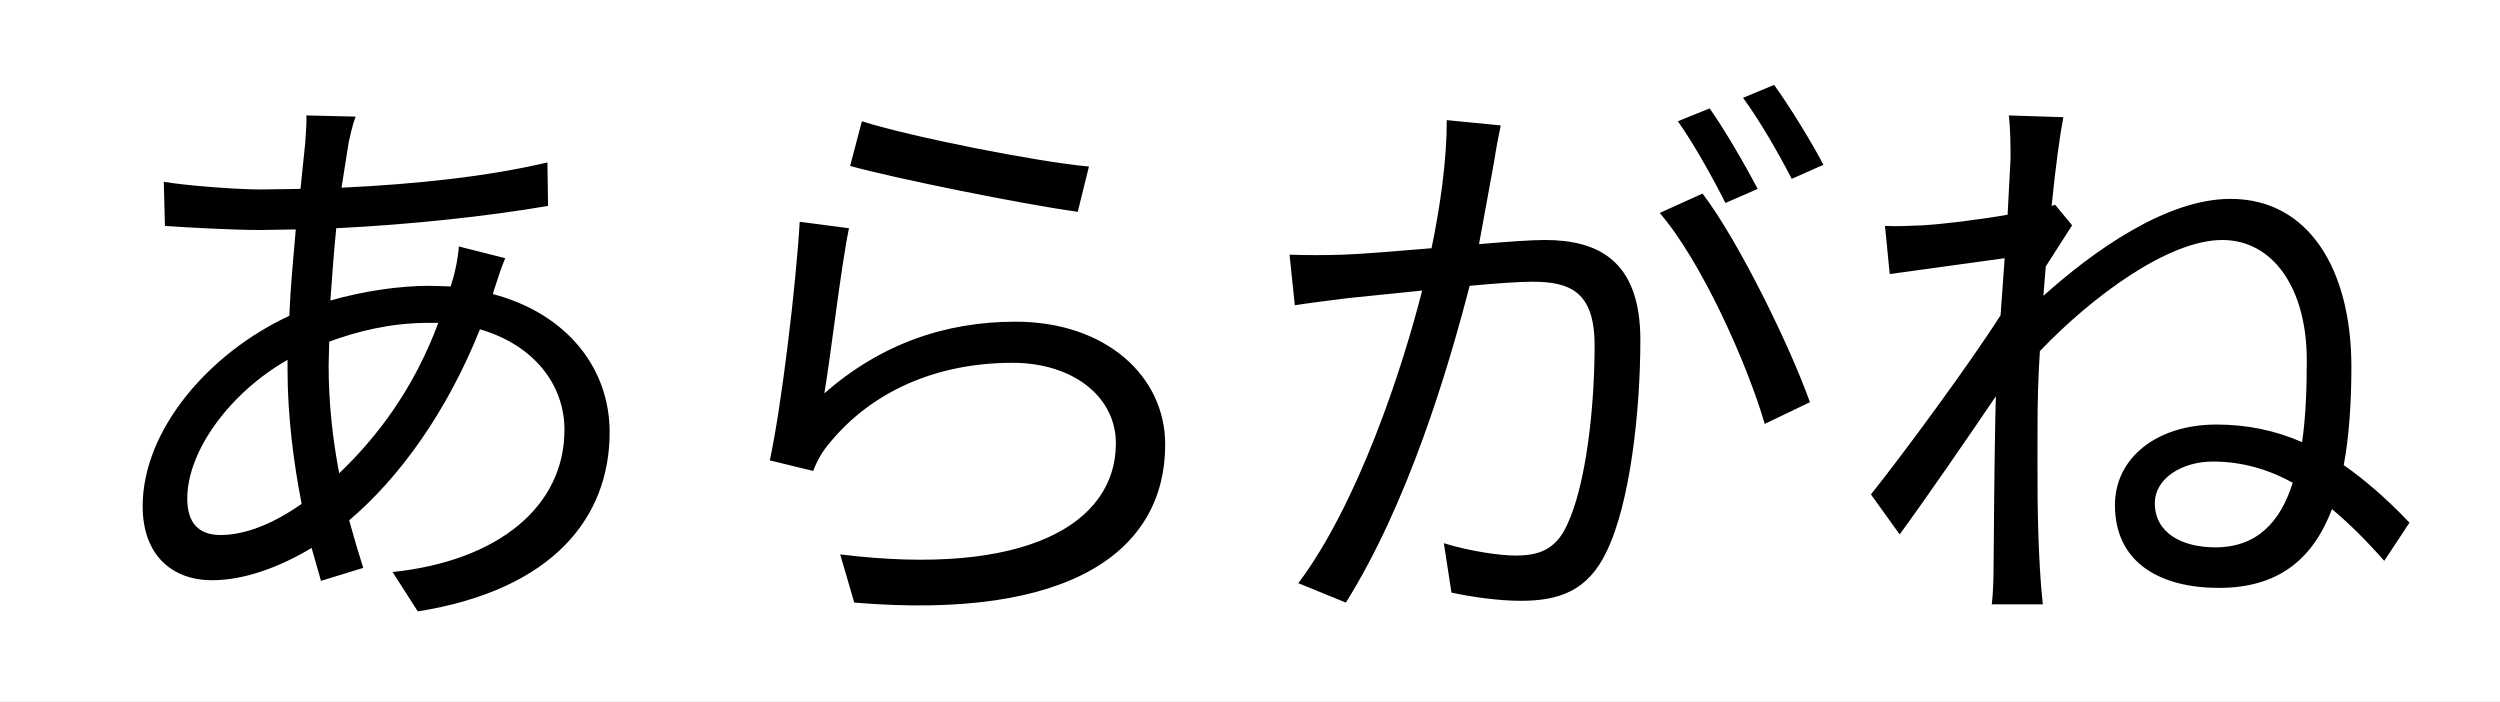
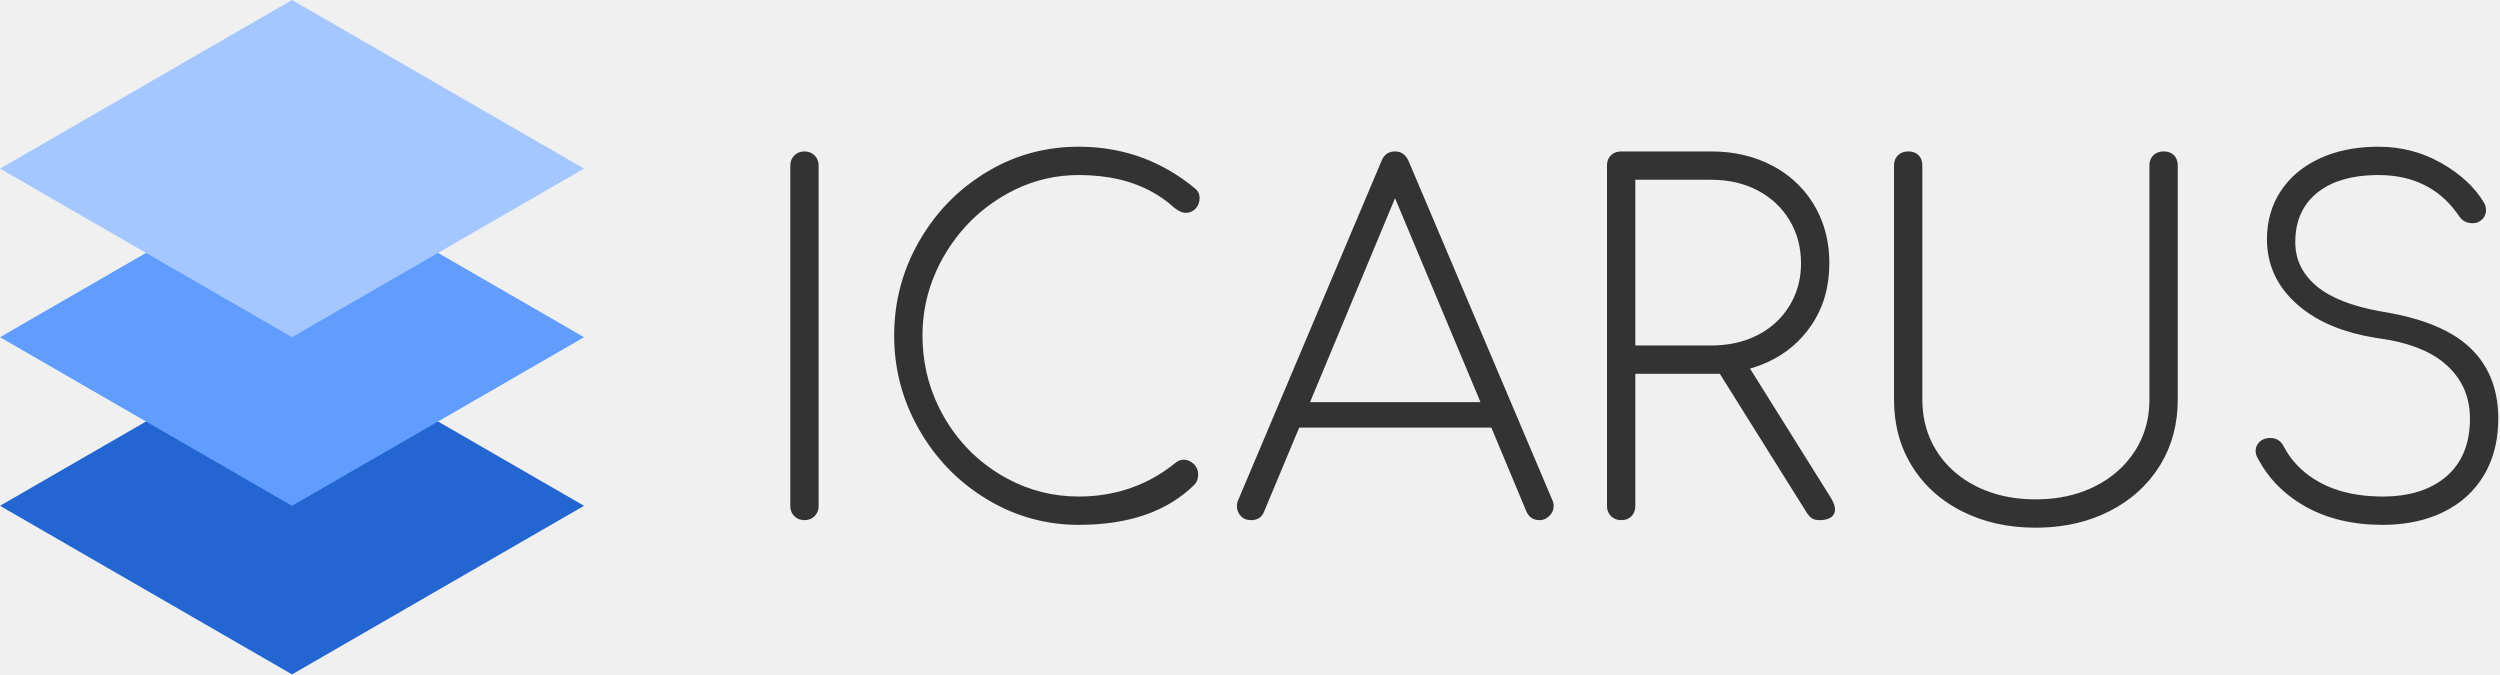
- <svg xmlns="http://www.w3.org/2000/svg" width="945" height="265" overflow="hidden">
-   <defs>
-     <clipPath id="clip0">
-       <rect x="0" y="0" width="945" height="265" />
-     </clipPath>
-   </defs>
-   <g clip-path="url(#clip0)">
-     <rect x="0" y="0" width="945" height="265.454" fill="#FFFFFF" />
-     <text font-family="HGGyoshotai,HGGyoshotai_MSFontService,sans-serif" font-weight="400" font-size="221.752" transform="matrix(1 0 0 1.00171 29.7552 220)">あらがね</text>
+ <svg xmlns="http://www.w3.org/2000/svg" version="1.1" width="949" height="256" viewbox="0 0 949 256">
+   <path fill="#2366d1" d="M110.851 128L221.703 192L110.851 256L0 192Z" />
+   <path fill="#609dff" d="M110.851 64L221.703 128L110.851 192L0 128Z" />
+   <path fill="#a4c7ff" d="M110.851 0L221.703 64L110.851 128L0 64Z" />
+   <g transform="translate(300, 55.695), scale(0.7)" fill="#333">
+     <path d="M 613.888 10.24 L 613.888 137.216 A 60.705 60.705 0 0 0 613.954 140.055 Q 614.553 152.847 620.602 163.316 A 50.135 50.135 0 0 0 621.696 165.12 A 51.598 51.598 0 0 0 624.562 169.185 Q 631.357 177.897 641.762 183.449 A 63.11 63.11 0 0 0 643.456 184.32 A 61.649 61.649 0 0 0 648.369 186.492 Q 659.467 190.833 672.846 191.198 A 90.809 90.809 0 0 0 675.328 191.232 A 90.563 90.563 0 0 0 678.104 191.19 Q 692.78 190.74 704.7 185.489 A 61.259 61.259 0 0 0 707.2 184.32 Q 721.152 177.408 729.088 165.12 A 49.502 49.502 0 0 0 731.322 161.299 Q 736.63 151.203 736.997 139.036 A 60.335 60.335 0 0 0 737.024 137.216 L 737.024 10.24 A 10.857 10.857 0 0 1 737.062 9.315 Q 737.313 6.384 739.2 4.608 A 7.256 7.256 0 0 1 741.925 2.981 Q 743.196 2.56 744.704 2.56 Q 746.956 2.56 748.602 3.369 A 6.472 6.472 0 0 1 750.336 4.608 Q 752.167 6.439 752.361 9.499 A 11.729 11.729 0 0 1 752.384 10.24 L 752.384 137.216 Q 752.384 156.807 743.135 172.194 A 64.077 64.077 0 0 1 742.528 173.184 Q 732.672 188.928 715.136 197.76 Q 698.912 205.931 678.635 206.543 A 109.71 109.71 0 0 1 675.328 206.592 Q 653.056 206.592 635.52 197.76 A 77.835 77.835 0 0 1 632.828 196.338 Q 618.963 188.661 610.337 176.346 A 65.778 65.778 0 0 1 608.256 173.184 Q 598.528 157.44 598.528 137.216 L 598.528 10.24 A 10.857 10.857 0 0 1 598.566 9.315 Q 598.817 6.384 600.704 4.608 A 7.256 7.256 0 0 1 603.429 2.981 Q 604.7 2.56 606.208 2.56 Q 608.46 2.56 610.106 3.369 A 6.472 6.472 0 0 1 611.84 4.608 Q 613.671 6.439 613.865 9.499 A 11.729 11.729 0 0 1 613.888 10.24 Z M 895.488 8.96 A 69.507 69.507 0 0 0 894.88 8.615 Q 879.509 0 861.184 0 A 100.005 100.005 0 0 0 858.79 0.028 Q 842.342 0.422 829.568 6.272 A 61.75 61.75 0 0 0 828.078 6.979 Q 815.456 13.172 808.32 23.936 Q 800.768 35.328 800.768 50.176 Q 800.768 69.697 815.175 83.659 A 59.222 59.222 0 0 0 817.024 85.376 A 60.63 60.63 0 0 0 819.68 87.606 Q 834.727 99.526 859.059 103.529 A 133.91 133.91 0 0 0 861.696 103.936 Q 884.116 107.004 896.419 116.925 A 41.61 41.61 0 0 1 898.432 118.656 A 43.592 43.592 0 0 1 899.28 119.455 Q 910.848 130.653 910.848 147.456 Q 910.848 167.68 898.176 178.688 A 39.281 39.281 0 0 1 893.72 182.034 Q 882.522 189.266 865.531 189.672 A 85.481 85.481 0 0 1 863.488 189.696 A 102.18 102.18 0 0 1 861.3 189.673 Q 845.567 189.336 833.654 184.112 A 55.097 55.097 0 0 1 830.592 182.656 A 56.619 56.619 0 0 1 829.066 181.842 Q 818.274 175.871 811.94 166.114 A 47.528 47.528 0 0 1 809.984 162.816 A 12.115 12.115 0 0 0 809.808 162.46 Q 807.734 158.428 803.571 158.002 A 9.942 9.942 0 0 0 802.56 157.952 A 12.194 12.194 0 0 0 802.217 157.957 Q 798.871 158.051 796.8 160 A 7.449 7.449 0 0 0 796.119 160.731 Q 794.934 162.191 794.688 164.094 A 8.003 8.003 0 0 0 794.624 165.12 A 6.218 6.218 0 0 0 794.708 166.137 Q 794.803 166.708 795.004 167.28 A 7.895 7.895 0 0 0 795.392 168.192 A 65.044 65.044 0 0 0 796.099 169.546 Q 804.091 184.419 819.055 193.615 A 74.4 74.4 0 0 0 821.76 195.2 Q 839.424 205.056 863.488 205.056 Q 879.548 205.056 892.299 199.951 A 62.036 62.036 0 0 0 896.384 198.144 Q 910.592 191.232 918.4 178.176 A 51.186 51.186 0 0 0 920.533 174.225 Q 926.208 162.515 926.208 147.456 A 72.811 72.811 0 0 0 926.178 145.354 Q 925.592 125.061 913.589 111.755 A 49.8 49.8 0 0 0 911.36 109.44 Q 896.512 94.976 864.256 89.6 A 157.882 157.882 0 0 1 862.446 89.288 Q 839.242 85.142 827.904 75.776 A 41.218 41.218 0 0 1 826.977 74.987 Q 816.128 65.472 816.128 51.712 A 49.293 49.293 0 0 1 816.128 51.578 Q 816.175 34.522 828.032 24.96 A 35.234 35.234 0 0 1 828.891 24.289 Q 840.118 15.794 859.213 15.381 A 91.194 91.194 0 0 1 861.184 15.36 A 73.044 73.044 0 0 1 862.037 15.365 Q 888.747 15.677 903.514 35.593 A 59.37 59.37 0 0 1 904.96 37.632 Q 907.22 41.022 911.076 41.419 A 10.261 10.261 0 0 0 912.128 41.472 A 14.543 14.543 0 0 0 912.743 41.459 Q 914.336 41.392 915.2 40.96 A 10.655 10.655 0 0 0 915.336 40.891 Q 916.348 40.366 917.135 39.681 A 7.607 7.607 0 0 0 918.4 38.272 Q 919.197 37.122 919.442 35.787 A 6.761 6.761 0 0 0 919.552 34.56 Q 919.552 32.256 918.528 30.464 Q 911.104 17.92 895.488 8.96 Z M 160.311 0.068 A 110.648 110.648 0 0 0 156.416 0 Q 131.565 0 110.402 11.483 A 99.343 99.343 0 0 0 106.112 13.952 A 109.009 109.009 0 0 0 104.543 14.926 Q 84.677 27.489 72.14 47.479 A 111.393 111.393 0 0 0 69.76 51.456 Q 56.32 75.008 56.32 102.4 Q 56.32 127.331 67.56 149.187 A 107.592 107.592 0 0 0 69.888 153.472 Q 83.456 177.152 106.496 191.104 A 103.444 103.444 0 0 0 108.082 192.045 Q 130.459 205.056 156.416 205.056 Q 197.376 205.056 219.392 183.04 Q 220.918 181.296 221.145 178.624 A 11.364 11.364 0 0 0 221.184 177.664 Q 221.184 174.906 219.514 172.852 A 8.614 8.614 0 0 0 218.752 172.032 A 10.501 10.501 0 0 0 218.638 171.925 Q 216.248 169.728 213.248 169.728 A 6.244 6.244 0 0 0 211.549 169.961 Q 210.906 170.141 210.291 170.463 A 7.508 7.508 0 0 0 209.408 171.008 Q 186.624 189.696 156.416 189.696 Q 135.765 189.696 117.743 180.022 A 87.237 87.237 0 0 1 114.048 177.92 Q 94.464 166.144 83.072 146.048 Q 72.704 127.758 71.772 106.604 A 95.549 95.549 0 0 1 71.68 102.4 Q 71.68 79.616 83.2 59.52 A 97.348 97.348 0 0 1 83.35 59.26 Q 94.847 39.346 114.304 27.392 A 88.056 88.056 0 0 1 117.155 25.713 Q 133.663 16.406 152.218 15.466 A 82.911 82.911 0 0 1 156.416 15.36 A 117.212 117.212 0 0 1 156.817 15.361 Q 180.184 15.441 196.829 24.848 A 63.01 63.01 0 0 1 207.872 32.768 A 23.034 23.034 0 0 0 208.339 33.158 Q 211.641 35.84 214.272 35.84 A 9.974 9.974 0 0 0 214.911 35.82 Q 217.343 35.664 219.009 34.296 A 6.873 6.873 0 0 0 219.904 33.408 A 9.994 9.994 0 0 0 220.133 33.126 Q 221.952 30.799 221.952 27.904 A 8.988 8.988 0 0 0 221.929 27.259 Q 221.724 24.398 219.648 22.784 A 110.881 110.881 0 0 0 219.543 22.697 Q 193.686 1.244 160.311 0.068 Z M 551.168 198.4 L 504.064 123.136 L 499.456 123.136 L 458.24 123.136 L 458.24 194.816 Q 458.24 198.144 456.192 200.32 Q 454.232 202.403 450.865 202.492 A 11.487 11.487 0 0 1 450.56 202.496 Q 447.452 202.496 445.349 200.598 A 7.871 7.871 0 0 1 445.056 200.32 A 7.525 7.525 0 0 1 444.182 199.275 Q 442.889 197.403 442.88 194.85 A 10.179 10.179 0 0 1 442.88 194.816 L 442.88 10.24 A 10.857 10.857 0 0 1 442.918 9.315 Q 443.169 6.384 445.056 4.608 A 7.256 7.256 0 0 1 447.781 2.981 Q 449.052 2.56 450.56 2.56 L 499.456 2.56 Q 517.888 2.56 532.48 10.24 Q 545.954 17.332 553.971 29.662 A 58.968 58.968 0 0 1 555.264 31.744 A 56.737 56.737 0 0 1 560.414 43.13 Q 563.456 52.468 563.456 63.232 Q 563.456 82.2 553.946 96.465 A 56.692 56.692 0 0 1 551.808 99.456 A 58.849 58.849 0 0 1 549.212 102.618 Q 538.621 114.637 522.253 119.779 A 72.195 72.195 0 0 1 520.448 120.32 L 564.48 190.72 Q 566.528 194.304 566.528 196.608 A 6.599 6.599 0 0 1 566.478 197.436 Q 566.253 199.208 565.035 200.395 A 5.625 5.625 0 0 1 564.352 200.96 A 6.473 6.473 0 0 1 563.547 201.443 Q 561.472 202.496 558.08 202.496 Q 555.751 202.496 554.27 201.649 A 4.911 4.911 0 0 1 553.984 201.472 Q 552.654 200.585 551.515 198.93 A 14.447 14.447 0 0 1 551.168 198.4 Z M 399.104 197.632 L 380.16 152.32 L 275.968 152.32 L 257.024 197.632 Q 255.324 202.248 250.396 202.483 A 11.297 11.297 0 0 1 249.856 202.496 A 10.258 10.258 0 0 1 248.931 202.455 Q 246.143 202.203 244.4 200.383 A 6.997 6.997 0 0 1 244.224 200.192 A 8.678 8.678 0 0 1 243.477 199.224 Q 242.176 197.264 242.176 194.816 A 7.805 7.805 0 0 1 242.282 193.521 A 7.181 7.181 0 0 1 242.944 191.488 L 320.512 7.936 A 12.196 12.196 0 0 1 320.852 7.129 Q 322.805 2.936 327.14 2.591 A 10.038 10.038 0 0 1 327.936 2.56 A 9.004 9.004 0 0 1 328.947 2.615 Q 333.29 3.106 335.36 7.936 L 413.184 191.488 Q 413.952 193.024 413.952 194.816 A 7.64 7.64 0 0 1 413.846 196.101 Q 413.457 198.383 411.648 200.192 A 9.044 9.044 0 0 1 410.871 200.886 Q 409.083 202.303 406.879 202.473 A 7.908 7.908 0 0 1 406.272 202.496 A 9.93 9.93 0 0 1 405.339 202.453 Q 400.96 202.04 399.104 197.632 Z M 15.36 10.24 L 15.36 194.816 Q 15.36 197.924 13.462 200.027 A 7.871 7.871 0 0 1 13.184 200.32 A 7.525 7.525 0 0 1 12.139 201.194 Q 10.267 202.487 7.714 202.496 A 10.179 10.179 0 0 1 7.68 202.496 Q 4.572 202.496 2.469 200.598 A 7.871 7.871 0 0 1 2.176 200.32 A 7.525 7.525 0 0 1 1.302 199.275 Q 0.009 197.403 0 194.85 A 10.179 10.179 0 0 1 0 194.816 L 0 10.24 Q 0 7.132 1.898 5.029 A 7.871 7.871 0 0 1 2.176 4.736 A 7.525 7.525 0 0 1 3.221 3.862 Q 5.093 2.569 7.646 2.56 A 10.179 10.179 0 0 1 7.68 2.56 Q 10.788 2.56 12.891 4.458 A 7.871 7.871 0 0 1 13.184 4.736 A 7.525 7.525 0 0 1 14.058 5.781 Q 15.351 7.653 15.36 10.206 A 10.179 10.179 0 0 1 15.36 10.24 Z M 281.856 138.496 L 374.272 138.496 L 327.936 27.904 L 281.856 138.496 Z M 458.24 107.776 L 499.456 107.776 Q 510.418 107.776 519.519 104.362 A 48.175 48.175 0 0 0 524.544 102.144 A 47.471 47.471 0 0 0 527.059 100.761 Q 534.75 96.219 539.878 89.183 A 43.678 43.678 0 0 0 541.824 86.272 Q 547.436 77.109 548.027 65.896 A 50.673 50.673 0 0 0 548.096 63.232 Q 548.096 50.176 541.824 39.808 Q 535.552 29.44 524.544 23.68 Q 513.536 17.92 499.456 17.92 L 458.24 17.92 L 458.24 107.776 Z" vector-effect="non-scaling-stroke" />
  </g>
</svg>
